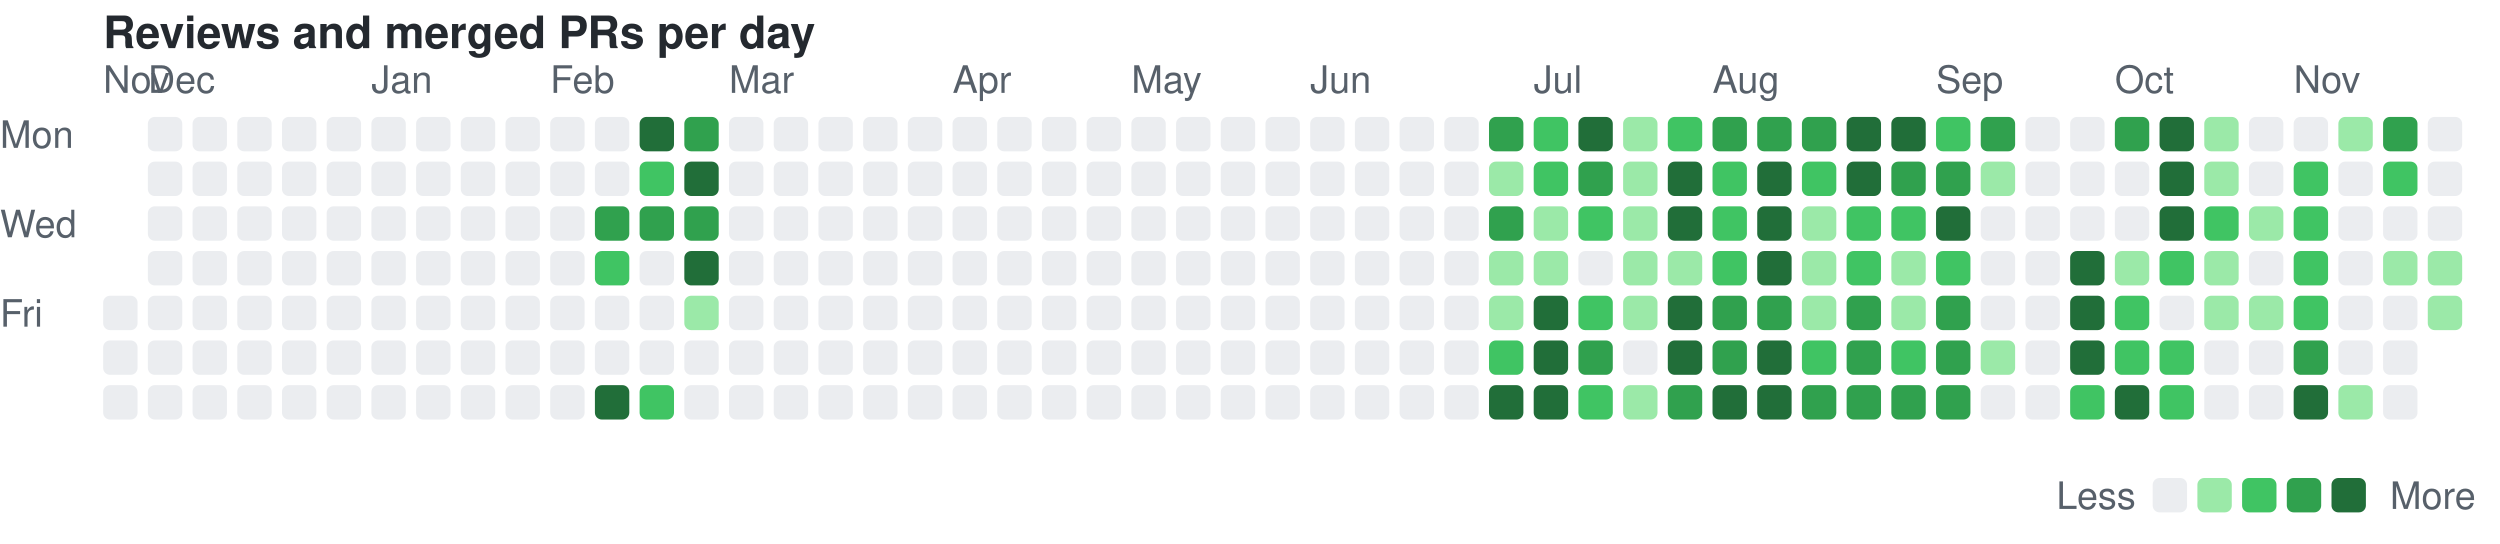
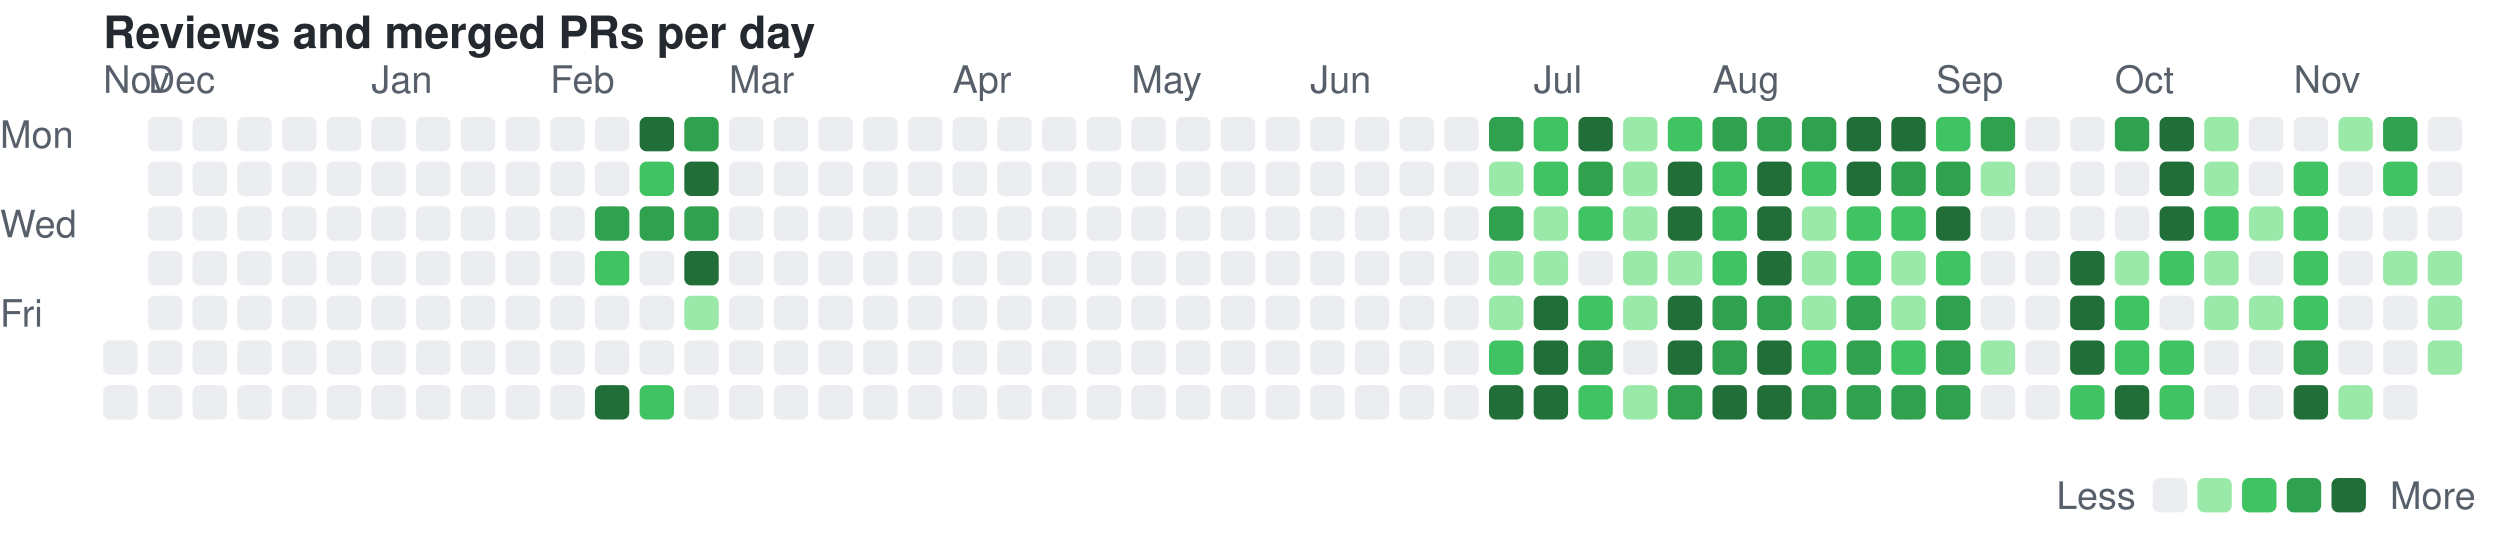
<svg xmlns="http://www.w3.org/2000/svg" width="727" height="158" viewBox="0 0 727 158" role="img" aria-label="Reviews and merged pull requests per day, last 12 months">
  <style>text{font:11px -apple-system,Segoe UI,Helvetica,Arial,sans-serif;fill:#57606a}.t{font-size:13px;font-weight:600;fill:#24292f}.l0{fill:#ebedf0}.l1{fill:#9be9a8}.l2{fill:#40c463}.l3{fill:#30a14e}.l4{fill:#216e39}@media (prefers-color-scheme:dark){text{fill:#8b949e}.t{fill:#e6edf3}.l0{fill:#161b22}.l1{fill:#0e4429}.l2{fill:#006d32}.l3{fill:#26a641}.l4{fill:#39d353}}</style>
  <text class="t" x="30" y="14">Reviews and merged PRs per day</text>
  <text x="30" y="27">Nov</text>
-   <rect class="l0" x="30" y="86" width="10" height="10" rx="2" />
  <rect class="l0" x="30" y="99" width="10" height="10" rx="2" />
  <rect class="l0" x="30" y="112" width="10" height="10" rx="2" />
  <text x="43" y="27">Dec</text>
  <rect class="l0" x="43" y="34" width="10" height="10" rx="2" />
  <rect class="l0" x="43" y="47" width="10" height="10" rx="2" />
  <rect class="l0" x="43" y="60" width="10" height="10" rx="2" />
  <rect class="l0" x="43" y="73" width="10" height="10" rx="2" />
  <rect class="l0" x="43" y="86" width="10" height="10" rx="2" />
  <rect class="l0" x="43" y="99" width="10" height="10" rx="2" />
  <rect class="l0" x="43" y="112" width="10" height="10" rx="2" />
  <rect class="l0" x="56" y="34" width="10" height="10" rx="2" />
  <rect class="l0" x="56" y="47" width="10" height="10" rx="2" />
  <rect class="l0" x="56" y="60" width="10" height="10" rx="2" />
  <rect class="l0" x="56" y="73" width="10" height="10" rx="2" />
  <rect class="l0" x="56" y="86" width="10" height="10" rx="2" />
  <rect class="l0" x="56" y="99" width="10" height="10" rx="2" />
  <rect class="l0" x="56" y="112" width="10" height="10" rx="2" />
  <rect class="l0" x="69" y="34" width="10" height="10" rx="2" />
  <rect class="l0" x="69" y="47" width="10" height="10" rx="2" />
  <rect class="l0" x="69" y="60" width="10" height="10" rx="2" />
  <rect class="l0" x="69" y="73" width="10" height="10" rx="2" />
  <rect class="l0" x="69" y="86" width="10" height="10" rx="2" />
  <rect class="l0" x="69" y="99" width="10" height="10" rx="2" />
  <rect class="l0" x="69" y="112" width="10" height="10" rx="2" />
  <rect class="l0" x="82" y="34" width="10" height="10" rx="2" />
  <rect class="l0" x="82" y="47" width="10" height="10" rx="2" />
  <rect class="l0" x="82" y="60" width="10" height="10" rx="2" />
  <rect class="l0" x="82" y="73" width="10" height="10" rx="2" />
  <rect class="l0" x="82" y="86" width="10" height="10" rx="2" />
  <rect class="l0" x="82" y="99" width="10" height="10" rx="2" />
  <rect class="l0" x="82" y="112" width="10" height="10" rx="2" />
  <rect class="l0" x="95" y="34" width="10" height="10" rx="2" />
  <rect class="l0" x="95" y="47" width="10" height="10" rx="2" />
  <rect class="l0" x="95" y="60" width="10" height="10" rx="2" />
  <rect class="l0" x="95" y="73" width="10" height="10" rx="2" />
  <rect class="l0" x="95" y="86" width="10" height="10" rx="2" />
  <rect class="l0" x="95" y="99" width="10" height="10" rx="2" />
  <rect class="l0" x="95" y="112" width="10" height="10" rx="2" />
  <text x="108" y="27">Jan</text>
  <rect class="l0" x="108" y="34" width="10" height="10" rx="2" />
  <rect class="l0" x="108" y="47" width="10" height="10" rx="2" />
  <rect class="l0" x="108" y="60" width="10" height="10" rx="2" />
  <rect class="l0" x="108" y="73" width="10" height="10" rx="2" />
  <rect class="l0" x="108" y="86" width="10" height="10" rx="2" />
  <rect class="l0" x="108" y="99" width="10" height="10" rx="2" />
  <rect class="l0" x="108" y="112" width="10" height="10" rx="2" />
  <rect class="l0" x="121" y="34" width="10" height="10" rx="2" />
  <rect class="l0" x="121" y="47" width="10" height="10" rx="2" />
  <rect class="l0" x="121" y="60" width="10" height="10" rx="2" />
  <rect class="l0" x="121" y="73" width="10" height="10" rx="2" />
  <rect class="l0" x="121" y="86" width="10" height="10" rx="2" />
  <rect class="l0" x="121" y="99" width="10" height="10" rx="2" />
  <rect class="l0" x="121" y="112" width="10" height="10" rx="2" />
  <rect class="l0" x="134" y="34" width="10" height="10" rx="2" />
  <rect class="l0" x="134" y="47" width="10" height="10" rx="2" />
  <rect class="l0" x="134" y="60" width="10" height="10" rx="2" />
  <rect class="l0" x="134" y="73" width="10" height="10" rx="2" />
  <rect class="l0" x="134" y="86" width="10" height="10" rx="2" />
  <rect class="l0" x="134" y="99" width="10" height="10" rx="2" />
  <rect class="l0" x="134" y="112" width="10" height="10" rx="2" />
  <rect class="l0" x="147" y="34" width="10" height="10" rx="2" />
  <rect class="l0" x="147" y="47" width="10" height="10" rx="2" />
  <rect class="l0" x="147" y="60" width="10" height="10" rx="2" />
  <rect class="l0" x="147" y="73" width="10" height="10" rx="2" />
  <rect class="l0" x="147" y="86" width="10" height="10" rx="2" />
  <rect class="l0" x="147" y="99" width="10" height="10" rx="2" />
  <rect class="l0" x="147" y="112" width="10" height="10" rx="2" />
  <text x="160" y="27">Feb</text>
  <rect class="l0" x="160" y="34" width="10" height="10" rx="2" />
  <rect class="l0" x="160" y="47" width="10" height="10" rx="2" />
  <rect class="l0" x="160" y="60" width="10" height="10" rx="2" />
  <rect class="l0" x="160" y="73" width="10" height="10" rx="2" />
  <rect class="l0" x="160" y="86" width="10" height="10" rx="2" />
  <rect class="l0" x="160" y="99" width="10" height="10" rx="2" />
  <rect class="l0" x="160" y="112" width="10" height="10" rx="2" />
  <rect class="l0" x="173" y="34" width="10" height="10" rx="2" />
  <rect class="l0" x="173" y="47" width="10" height="10" rx="2" />
  <rect class="l3" x="173" y="60" width="10" height="10" rx="2" />
  <rect class="l2" x="173" y="73" width="10" height="10" rx="2" />
  <rect class="l0" x="173" y="86" width="10" height="10" rx="2" />
  <rect class="l0" x="173" y="99" width="10" height="10" rx="2" />
  <rect class="l4" x="173" y="112" width="10" height="10" rx="2" />
  <rect class="l4" x="186" y="34" width="10" height="10" rx="2" />
  <rect class="l2" x="186" y="47" width="10" height="10" rx="2" />
  <rect class="l3" x="186" y="60" width="10" height="10" rx="2" />
  <rect class="l0" x="186" y="73" width="10" height="10" rx="2" />
  <rect class="l0" x="186" y="86" width="10" height="10" rx="2" />
  <rect class="l0" x="186" y="99" width="10" height="10" rx="2" />
  <rect class="l2" x="186" y="112" width="10" height="10" rx="2" />
  <rect class="l3" x="199" y="34" width="10" height="10" rx="2" />
  <rect class="l4" x="199" y="47" width="10" height="10" rx="2" />
  <rect class="l3" x="199" y="60" width="10" height="10" rx="2" />
  <rect class="l4" x="199" y="73" width="10" height="10" rx="2" />
  <rect class="l1" x="199" y="86" width="10" height="10" rx="2" />
  <rect class="l0" x="199" y="99" width="10" height="10" rx="2" />
  <rect class="l0" x="199" y="112" width="10" height="10" rx="2" />
  <text x="212" y="27">Mar</text>
  <rect class="l0" x="212" y="34" width="10" height="10" rx="2" />
  <rect class="l0" x="212" y="47" width="10" height="10" rx="2" />
  <rect class="l0" x="212" y="60" width="10" height="10" rx="2" />
  <rect class="l0" x="212" y="73" width="10" height="10" rx="2" />
  <rect class="l0" x="212" y="86" width="10" height="10" rx="2" />
  <rect class="l0" x="212" y="99" width="10" height="10" rx="2" />
  <rect class="l0" x="212" y="112" width="10" height="10" rx="2" />
  <rect class="l0" x="225" y="34" width="10" height="10" rx="2" />
  <rect class="l0" x="225" y="47" width="10" height="10" rx="2" />
  <rect class="l0" x="225" y="60" width="10" height="10" rx="2" />
  <rect class="l0" x="225" y="73" width="10" height="10" rx="2" />
  <rect class="l0" x="225" y="86" width="10" height="10" rx="2" />
  <rect class="l0" x="225" y="99" width="10" height="10" rx="2" />
  <rect class="l0" x="225" y="112" width="10" height="10" rx="2" />
  <rect class="l0" x="238" y="34" width="10" height="10" rx="2" />
  <rect class="l0" x="238" y="47" width="10" height="10" rx="2" />
  <rect class="l0" x="238" y="60" width="10" height="10" rx="2" />
  <rect class="l0" x="238" y="73" width="10" height="10" rx="2" />
  <rect class="l0" x="238" y="86" width="10" height="10" rx="2" />
  <rect class="l0" x="238" y="99" width="10" height="10" rx="2" />
  <rect class="l0" x="238" y="112" width="10" height="10" rx="2" />
  <rect class="l0" x="251" y="34" width="10" height="10" rx="2" />
  <rect class="l0" x="251" y="47" width="10" height="10" rx="2" />
  <rect class="l0" x="251" y="60" width="10" height="10" rx="2" />
  <rect class="l0" x="251" y="73" width="10" height="10" rx="2" />
  <rect class="l0" x="251" y="86" width="10" height="10" rx="2" />
  <rect class="l0" x="251" y="99" width="10" height="10" rx="2" />
  <rect class="l0" x="251" y="112" width="10" height="10" rx="2" />
  <rect class="l0" x="264" y="34" width="10" height="10" rx="2" />
  <rect class="l0" x="264" y="47" width="10" height="10" rx="2" />
  <rect class="l0" x="264" y="60" width="10" height="10" rx="2" />
  <rect class="l0" x="264" y="73" width="10" height="10" rx="2" />
  <rect class="l0" x="264" y="86" width="10" height="10" rx="2" />
  <rect class="l0" x="264" y="99" width="10" height="10" rx="2" />
  <rect class="l0" x="264" y="112" width="10" height="10" rx="2" />
  <text x="277" y="27">Apr</text>
  <rect class="l0" x="277" y="34" width="10" height="10" rx="2" />
  <rect class="l0" x="277" y="47" width="10" height="10" rx="2" />
  <rect class="l0" x="277" y="60" width="10" height="10" rx="2" />
  <rect class="l0" x="277" y="73" width="10" height="10" rx="2" />
  <rect class="l0" x="277" y="86" width="10" height="10" rx="2" />
  <rect class="l0" x="277" y="99" width="10" height="10" rx="2" />
  <rect class="l0" x="277" y="112" width="10" height="10" rx="2" />
  <rect class="l0" x="290" y="34" width="10" height="10" rx="2" />
  <rect class="l0" x="290" y="47" width="10" height="10" rx="2" />
  <rect class="l0" x="290" y="60" width="10" height="10" rx="2" />
  <rect class="l0" x="290" y="73" width="10" height="10" rx="2" />
  <rect class="l0" x="290" y="86" width="10" height="10" rx="2" />
  <rect class="l0" x="290" y="99" width="10" height="10" rx="2" />
  <rect class="l0" x="290" y="112" width="10" height="10" rx="2" />
  <rect class="l0" x="303" y="34" width="10" height="10" rx="2" />
  <rect class="l0" x="303" y="47" width="10" height="10" rx="2" />
  <rect class="l0" x="303" y="60" width="10" height="10" rx="2" />
  <rect class="l0" x="303" y="73" width="10" height="10" rx="2" />
  <rect class="l0" x="303" y="86" width="10" height="10" rx="2" />
  <rect class="l0" x="303" y="99" width="10" height="10" rx="2" />
  <rect class="l0" x="303" y="112" width="10" height="10" rx="2" />
  <rect class="l0" x="316" y="34" width="10" height="10" rx="2" />
  <rect class="l0" x="316" y="47" width="10" height="10" rx="2" />
  <rect class="l0" x="316" y="60" width="10" height="10" rx="2" />
  <rect class="l0" x="316" y="73" width="10" height="10" rx="2" />
  <rect class="l0" x="316" y="86" width="10" height="10" rx="2" />
  <rect class="l0" x="316" y="99" width="10" height="10" rx="2" />
  <rect class="l0" x="316" y="112" width="10" height="10" rx="2" />
  <text x="329" y="27">May</text>
  <rect class="l0" x="329" y="34" width="10" height="10" rx="2" />
  <rect class="l0" x="329" y="47" width="10" height="10" rx="2" />
  <rect class="l0" x="329" y="60" width="10" height="10" rx="2" />
  <rect class="l0" x="329" y="73" width="10" height="10" rx="2" />
  <rect class="l0" x="329" y="86" width="10" height="10" rx="2" />
  <rect class="l0" x="329" y="99" width="10" height="10" rx="2" />
  <rect class="l0" x="329" y="112" width="10" height="10" rx="2" />
  <rect class="l0" x="342" y="34" width="10" height="10" rx="2" />
  <rect class="l0" x="342" y="47" width="10" height="10" rx="2" />
  <rect class="l0" x="342" y="60" width="10" height="10" rx="2" />
  <rect class="l0" x="342" y="73" width="10" height="10" rx="2" />
  <rect class="l0" x="342" y="86" width="10" height="10" rx="2" />
  <rect class="l0" x="342" y="99" width="10" height="10" rx="2" />
  <rect class="l0" x="342" y="112" width="10" height="10" rx="2" />
  <rect class="l0" x="355" y="34" width="10" height="10" rx="2" />
  <rect class="l0" x="355" y="47" width="10" height="10" rx="2" />
  <rect class="l0" x="355" y="60" width="10" height="10" rx="2" />
  <rect class="l0" x="355" y="73" width="10" height="10" rx="2" />
  <rect class="l0" x="355" y="86" width="10" height="10" rx="2" />
  <rect class="l0" x="355" y="99" width="10" height="10" rx="2" />
  <rect class="l0" x="355" y="112" width="10" height="10" rx="2" />
  <rect class="l0" x="368" y="34" width="10" height="10" rx="2" />
  <rect class="l0" x="368" y="47" width="10" height="10" rx="2" />
  <rect class="l0" x="368" y="60" width="10" height="10" rx="2" />
  <rect class="l0" x="368" y="73" width="10" height="10" rx="2" />
  <rect class="l0" x="368" y="86" width="10" height="10" rx="2" />
  <rect class="l0" x="368" y="99" width="10" height="10" rx="2" />
  <rect class="l0" x="368" y="112" width="10" height="10" rx="2" />
  <text x="381" y="27">Jun</text>
  <rect class="l0" x="381" y="34" width="10" height="10" rx="2" />
  <rect class="l0" x="381" y="47" width="10" height="10" rx="2" />
  <rect class="l0" x="381" y="60" width="10" height="10" rx="2" />
  <rect class="l0" x="381" y="73" width="10" height="10" rx="2" />
  <rect class="l0" x="381" y="86" width="10" height="10" rx="2" />
  <rect class="l0" x="381" y="99" width="10" height="10" rx="2" />
  <rect class="l0" x="381" y="112" width="10" height="10" rx="2" />
  <rect class="l0" x="394" y="34" width="10" height="10" rx="2" />
  <rect class="l0" x="394" y="47" width="10" height="10" rx="2" />
  <rect class="l0" x="394" y="60" width="10" height="10" rx="2" />
  <rect class="l0" x="394" y="73" width="10" height="10" rx="2" />
  <rect class="l0" x="394" y="86" width="10" height="10" rx="2" />
  <rect class="l0" x="394" y="99" width="10" height="10" rx="2" />
  <rect class="l0" x="394" y="112" width="10" height="10" rx="2" />
  <rect class="l0" x="407" y="34" width="10" height="10" rx="2" />
  <rect class="l0" x="407" y="47" width="10" height="10" rx="2" />
  <rect class="l0" x="407" y="60" width="10" height="10" rx="2" />
  <rect class="l0" x="407" y="73" width="10" height="10" rx="2" />
  <rect class="l0" x="407" y="86" width="10" height="10" rx="2" />
  <rect class="l0" x="407" y="99" width="10" height="10" rx="2" />
  <rect class="l0" x="407" y="112" width="10" height="10" rx="2" />
  <rect class="l0" x="420" y="34" width="10" height="10" rx="2" />
  <rect class="l0" x="420" y="47" width="10" height="10" rx="2" />
  <rect class="l0" x="420" y="60" width="10" height="10" rx="2" />
  <rect class="l0" x="420" y="73" width="10" height="10" rx="2" />
  <rect class="l0" x="420" y="86" width="10" height="10" rx="2" />
  <rect class="l0" x="420" y="99" width="10" height="10" rx="2" />
  <rect class="l0" x="420" y="112" width="10" height="10" rx="2" />
  <rect class="l3" x="433" y="34" width="10" height="10" rx="2" />
  <rect class="l1" x="433" y="47" width="10" height="10" rx="2" />
  <rect class="l3" x="433" y="60" width="10" height="10" rx="2" />
  <rect class="l1" x="433" y="73" width="10" height="10" rx="2" />
  <rect class="l1" x="433" y="86" width="10" height="10" rx="2" />
  <rect class="l2" x="433" y="99" width="10" height="10" rx="2" />
  <rect class="l4" x="433" y="112" width="10" height="10" rx="2" />
  <text x="446" y="27">Jul</text>
  <rect class="l2" x="446" y="34" width="10" height="10" rx="2" />
  <rect class="l2" x="446" y="47" width="10" height="10" rx="2" />
  <rect class="l1" x="446" y="60" width="10" height="10" rx="2" />
  <rect class="l1" x="446" y="73" width="10" height="10" rx="2" />
  <rect class="l4" x="446" y="86" width="10" height="10" rx="2" />
  <rect class="l4" x="446" y="99" width="10" height="10" rx="2" />
  <rect class="l4" x="446" y="112" width="10" height="10" rx="2" />
  <rect class="l4" x="459" y="34" width="10" height="10" rx="2" />
  <rect class="l3" x="459" y="47" width="10" height="10" rx="2" />
  <rect class="l2" x="459" y="60" width="10" height="10" rx="2" />
  <rect class="l0" x="459" y="73" width="10" height="10" rx="2" />
  <rect class="l2" x="459" y="86" width="10" height="10" rx="2" />
  <rect class="l3" x="459" y="99" width="10" height="10" rx="2" />
  <rect class="l2" x="459" y="112" width="10" height="10" rx="2" />
  <rect class="l1" x="472" y="34" width="10" height="10" rx="2" />
  <rect class="l1" x="472" y="47" width="10" height="10" rx="2" />
  <rect class="l1" x="472" y="60" width="10" height="10" rx="2" />
  <rect class="l1" x="472" y="73" width="10" height="10" rx="2" />
  <rect class="l1" x="472" y="86" width="10" height="10" rx="2" />
  <rect class="l0" x="472" y="99" width="10" height="10" rx="2" />
  <rect class="l1" x="472" y="112" width="10" height="10" rx="2" />
  <rect class="l2" x="485" y="34" width="10" height="10" rx="2" />
  <rect class="l4" x="485" y="47" width="10" height="10" rx="2" />
  <rect class="l4" x="485" y="60" width="10" height="10" rx="2" />
  <rect class="l1" x="485" y="73" width="10" height="10" rx="2" />
  <rect class="l4" x="485" y="86" width="10" height="10" rx="2" />
  <rect class="l4" x="485" y="99" width="10" height="10" rx="2" />
  <rect class="l3" x="485" y="112" width="10" height="10" rx="2" />
  <text x="498" y="27">Aug</text>
  <rect class="l3" x="498" y="34" width="10" height="10" rx="2" />
  <rect class="l2" x="498" y="47" width="10" height="10" rx="2" />
  <rect class="l2" x="498" y="60" width="10" height="10" rx="2" />
  <rect class="l2" x="498" y="73" width="10" height="10" rx="2" />
  <rect class="l3" x="498" y="86" width="10" height="10" rx="2" />
  <rect class="l3" x="498" y="99" width="10" height="10" rx="2" />
  <rect class="l4" x="498" y="112" width="10" height="10" rx="2" />
  <rect class="l3" x="511" y="34" width="10" height="10" rx="2" />
  <rect class="l4" x="511" y="47" width="10" height="10" rx="2" />
  <rect class="l4" x="511" y="60" width="10" height="10" rx="2" />
  <rect class="l4" x="511" y="73" width="10" height="10" rx="2" />
  <rect class="l3" x="511" y="86" width="10" height="10" rx="2" />
  <rect class="l4" x="511" y="99" width="10" height="10" rx="2" />
  <rect class="l4" x="511" y="112" width="10" height="10" rx="2" />
  <rect class="l3" x="524" y="34" width="10" height="10" rx="2" />
  <rect class="l2" x="524" y="47" width="10" height="10" rx="2" />
  <rect class="l1" x="524" y="60" width="10" height="10" rx="2" />
  <rect class="l1" x="524" y="73" width="10" height="10" rx="2" />
  <rect class="l1" x="524" y="86" width="10" height="10" rx="2" />
  <rect class="l2" x="524" y="99" width="10" height="10" rx="2" />
  <rect class="l3" x="524" y="112" width="10" height="10" rx="2" />
  <rect class="l4" x="537" y="34" width="10" height="10" rx="2" />
  <rect class="l4" x="537" y="47" width="10" height="10" rx="2" />
  <rect class="l2" x="537" y="60" width="10" height="10" rx="2" />
  <rect class="l2" x="537" y="73" width="10" height="10" rx="2" />
  <rect class="l3" x="537" y="86" width="10" height="10" rx="2" />
  <rect class="l3" x="537" y="99" width="10" height="10" rx="2" />
  <rect class="l3" x="537" y="112" width="10" height="10" rx="2" />
  <rect class="l4" x="550" y="34" width="10" height="10" rx="2" />
  <rect class="l3" x="550" y="47" width="10" height="10" rx="2" />
  <rect class="l2" x="550" y="60" width="10" height="10" rx="2" />
  <rect class="l1" x="550" y="73" width="10" height="10" rx="2" />
  <rect class="l1" x="550" y="86" width="10" height="10" rx="2" />
  <rect class="l2" x="550" y="99" width="10" height="10" rx="2" />
  <rect class="l3" x="550" y="112" width="10" height="10" rx="2" />
  <text x="563" y="27">Sep</text>
  <rect class="l2" x="563" y="34" width="10" height="10" rx="2" />
  <rect class="l3" x="563" y="47" width="10" height="10" rx="2" />
  <rect class="l4" x="563" y="60" width="10" height="10" rx="2" />
  <rect class="l2" x="563" y="73" width="10" height="10" rx="2" />
  <rect class="l3" x="563" y="86" width="10" height="10" rx="2" />
  <rect class="l3" x="563" y="99" width="10" height="10" rx="2" />
  <rect class="l3" x="563" y="112" width="10" height="10" rx="2" />
  <rect class="l3" x="576" y="34" width="10" height="10" rx="2" />
  <rect class="l1" x="576" y="47" width="10" height="10" rx="2" />
  <rect class="l0" x="576" y="60" width="10" height="10" rx="2" />
  <rect class="l0" x="576" y="73" width="10" height="10" rx="2" />
  <rect class="l0" x="576" y="86" width="10" height="10" rx="2" />
  <rect class="l1" x="576" y="99" width="10" height="10" rx="2" />
  <rect class="l0" x="576" y="112" width="10" height="10" rx="2" />
  <rect class="l0" x="589" y="34" width="10" height="10" rx="2" />
  <rect class="l0" x="589" y="47" width="10" height="10" rx="2" />
  <rect class="l0" x="589" y="60" width="10" height="10" rx="2" />
  <rect class="l0" x="589" y="73" width="10" height="10" rx="2" />
  <rect class="l0" x="589" y="86" width="10" height="10" rx="2" />
  <rect class="l0" x="589" y="99" width="10" height="10" rx="2" />
  <rect class="l0" x="589" y="112" width="10" height="10" rx="2" />
  <rect class="l0" x="602" y="34" width="10" height="10" rx="2" />
  <rect class="l0" x="602" y="47" width="10" height="10" rx="2" />
  <rect class="l0" x="602" y="60" width="10" height="10" rx="2" />
  <rect class="l4" x="602" y="73" width="10" height="10" rx="2" />
  <rect class="l4" x="602" y="86" width="10" height="10" rx="2" />
  <rect class="l4" x="602" y="99" width="10" height="10" rx="2" />
  <rect class="l2" x="602" y="112" width="10" height="10" rx="2" />
  <text x="615" y="27">Oct</text>
  <rect class="l3" x="615" y="34" width="10" height="10" rx="2" />
  <rect class="l0" x="615" y="47" width="10" height="10" rx="2" />
  <rect class="l0" x="615" y="60" width="10" height="10" rx="2" />
  <rect class="l1" x="615" y="73" width="10" height="10" rx="2" />
  <rect class="l2" x="615" y="86" width="10" height="10" rx="2" />
  <rect class="l2" x="615" y="99" width="10" height="10" rx="2" />
  <rect class="l4" x="615" y="112" width="10" height="10" rx="2" />
  <rect class="l4" x="628" y="34" width="10" height="10" rx="2" />
  <rect class="l4" x="628" y="47" width="10" height="10" rx="2" />
  <rect class="l4" x="628" y="60" width="10" height="10" rx="2" />
  <rect class="l2" x="628" y="73" width="10" height="10" rx="2" />
  <rect class="l0" x="628" y="86" width="10" height="10" rx="2" />
  <rect class="l2" x="628" y="99" width="10" height="10" rx="2" />
  <rect class="l2" x="628" y="112" width="10" height="10" rx="2" />
  <rect class="l1" x="641" y="34" width="10" height="10" rx="2" />
  <rect class="l1" x="641" y="47" width="10" height="10" rx="2" />
  <rect class="l2" x="641" y="60" width="10" height="10" rx="2" />
  <rect class="l1" x="641" y="73" width="10" height="10" rx="2" />
  <rect class="l1" x="641" y="86" width="10" height="10" rx="2" />
  <rect class="l0" x="641" y="99" width="10" height="10" rx="2" />
  <rect class="l0" x="641" y="112" width="10" height="10" rx="2" />
  <rect class="l0" x="654" y="34" width="10" height="10" rx="2" />
  <rect class="l0" x="654" y="47" width="10" height="10" rx="2" />
  <rect class="l1" x="654" y="60" width="10" height="10" rx="2" />
  <rect class="l0" x="654" y="73" width="10" height="10" rx="2" />
  <rect class="l1" x="654" y="86" width="10" height="10" rx="2" />
  <rect class="l0" x="654" y="99" width="10" height="10" rx="2" />
  <rect class="l0" x="654" y="112" width="10" height="10" rx="2" />
  <text x="667" y="27">Nov</text>
  <rect class="l0" x="667" y="34" width="10" height="10" rx="2" />
  <rect class="l2" x="667" y="47" width="10" height="10" rx="2" />
  <rect class="l2" x="667" y="60" width="10" height="10" rx="2" />
  <rect class="l2" x="667" y="73" width="10" height="10" rx="2" />
  <rect class="l2" x="667" y="86" width="10" height="10" rx="2" />
  <rect class="l3" x="667" y="99" width="10" height="10" rx="2" />
  <rect class="l4" x="667" y="112" width="10" height="10" rx="2" />
  <rect class="l1" x="680" y="34" width="10" height="10" rx="2" />
  <rect class="l0" x="680" y="47" width="10" height="10" rx="2" />
  <rect class="l0" x="680" y="60" width="10" height="10" rx="2" />
  <rect class="l0" x="680" y="73" width="10" height="10" rx="2" />
  <rect class="l0" x="680" y="86" width="10" height="10" rx="2" />
  <rect class="l0" x="680" y="99" width="10" height="10" rx="2" />
  <rect class="l1" x="680" y="112" width="10" height="10" rx="2" />
  <rect class="l3" x="693" y="34" width="10" height="10" rx="2" />
  <rect class="l2" x="693" y="47" width="10" height="10" rx="2" />
  <rect class="l0" x="693" y="60" width="10" height="10" rx="2" />
  <rect class="l1" x="693" y="73" width="10" height="10" rx="2" />
  <rect class="l0" x="693" y="86" width="10" height="10" rx="2" />
  <rect class="l0" x="693" y="99" width="10" height="10" rx="2" />
  <rect class="l0" x="693" y="112" width="10" height="10" rx="2" />
  <rect class="l0" x="706" y="34" width="10" height="10" rx="2" />
  <rect class="l0" x="706" y="47" width="10" height="10" rx="2" />
  <rect class="l0" x="706" y="60" width="10" height="10" rx="2" />
  <rect class="l1" x="706" y="73" width="10" height="10" rx="2" />
  <rect class="l1" x="706" y="86" width="10" height="10" rx="2" />
+   <rect class="l1" x="706" y="99" width="10" height="10" rx="2" />
  <text x="0" y="43">Mon</text>
  <text x="0" y="69">Wed</text>
  <text x="0" y="95">Fri</text>
  <text x="598" y="148">Less</text>
  <rect class="l0" x="626" y="139" width="10" height="10" rx="2" />
  <rect class="l1" x="639" y="139" width="10" height="10" rx="2" />
  <rect class="l2" x="652" y="139" width="10" height="10" rx="2" />
  <rect class="l3" x="665" y="139" width="10" height="10" rx="2" />
  <rect class="l4" x="678" y="139" width="10" height="10" rx="2" />
  <text x="695" y="148">More</text>
</svg>
